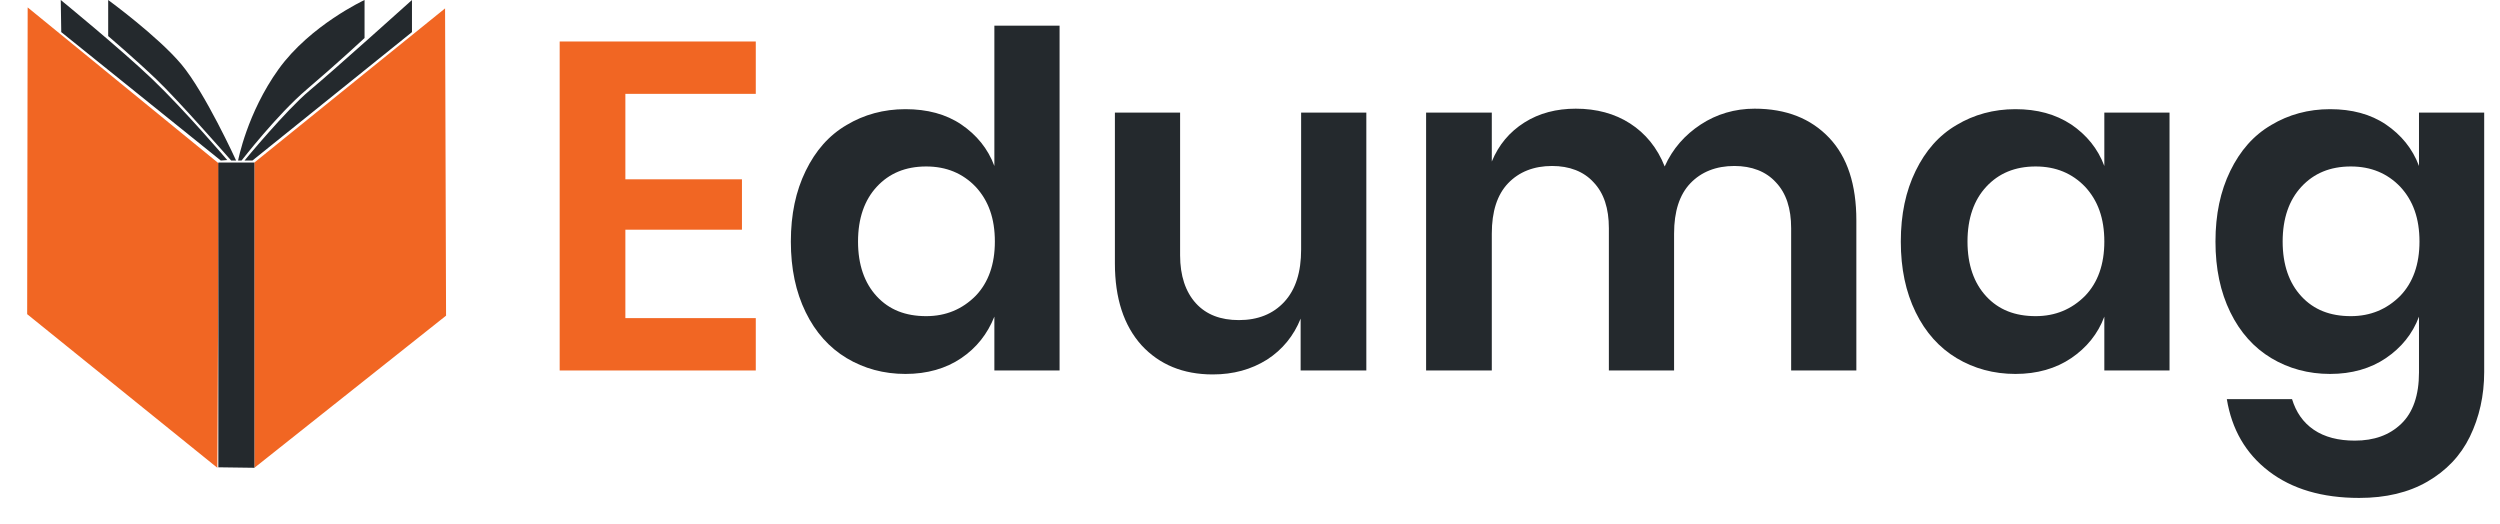
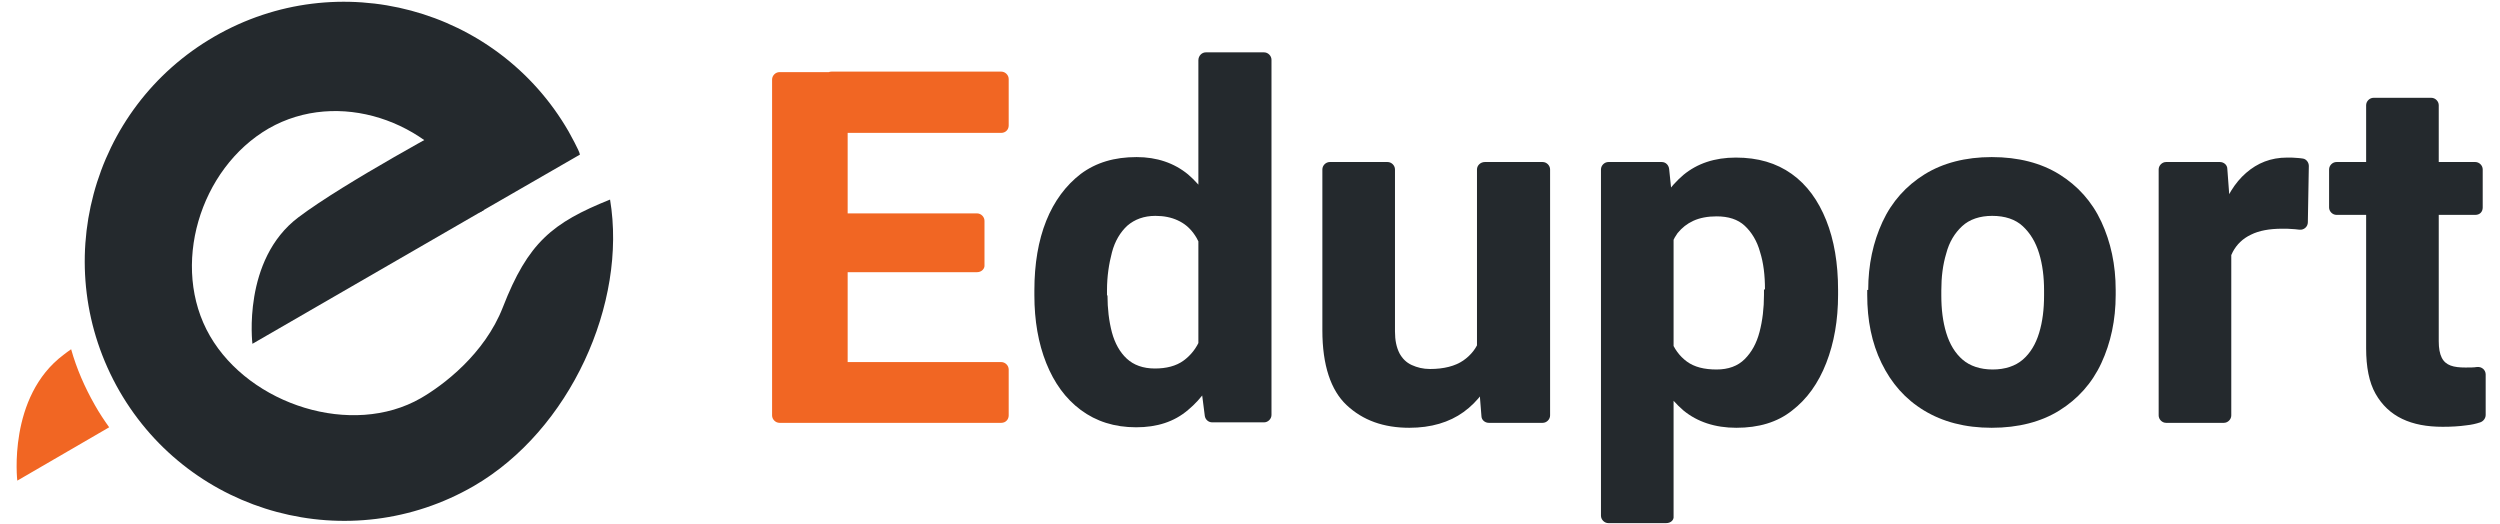
- <svg xmlns="http://www.w3.org/2000/svg" version="1.1" id="Layer_1" x="0px" y="0px" viewBox="0 0 506.1 105.9" style="enable-background:new 0 0 506.1 105.9;" xml:space="preserve">
+ <svg xmlns="http://www.w3.org/2000/svg" version="1.1" id="Layer_1" x="0px" y="0px" width="506.1px" height="105.9px" viewBox="0 0 506.1 105.9" style="enable-background:new 0 0 506.1 105.9;" xml:space="preserve">
  <style type="text/css">
- 	.st0{fill-rule:evenodd;clip-rule:evenodd;fill:#F16623;}
- 	.st1{fill:#24292D;}
+ 	.st0{fill-rule:evenodd;clip-rule:evenodd;fill:#24292D;}
+ 	.st1{fill-rule:evenodd;clip-rule:evenodd;fill:#F16623;}
	.st2{fill:#F16623;}
+ 	.st3{fill:#24292D;}
</style>
  <g>
-     <g>
-       <g>
-         <polygon class="st0" points="44,94.7 5.5,63.6 5.6,1.5 44.3,33.1    " />
-         <polygon class="st0" points="51.5,94.7 90.3,63.9 90.1,1.7 51.5,32.9    " />
-         <path class="st1" d="M12.4,6.5L12.3,0c0,0,12,9.8,18.5,16S46,32.4,46,32.4l-1.3,0.1L12.4,6.5z" />
-         <path class="st1" d="M21.9,7.3V0c0,0,10,7.3,14.8,13s11.1,19.5,11.1,19.5h-1c0,0-10.7-12.2-15.1-16.4S21.9,7.3,21.9,7.3z" />
-         <path class="st1" d="M83.4,6.5L83.4,0c0,0-15.9,14.3-20.7,18.3S49.5,32.5,49.5,32.5l1.6,0L83.4,6.5z" />
-         <path class="st1" d="M73.8,7.7V0c0,0-11,5.1-17.4,14s-8.2,18.5-8.2,18.5h0.7c0,0,7.2-9.3,13.2-14.4S73.8,7.7,73.8,7.7z" />
-       </g>
-       <polygon class="st1" points="44.2,32.9 51.5,32.9 51.5,94.7 44.2,94.6   " />
-     </g>
-     <g>
-       <path class="st2" d="M126.6,19v17.3h23.6v10.2h-23.6v17.9H153V75h-39.7V8.4H153V19H126.6z" />
-       <path class="st1" d="M194.6,25.2c3.1,2.1,5.4,4.9,6.7,8.4V5.2h13.2V75h-13.2V64.1c-1.4,3.5-3.6,6.3-6.7,8.4    c-3.1,2.1-6.9,3.2-11.3,3.2c-4.4,0-8.4-1.1-11.9-3.2c-3.5-2.1-6.3-5.2-8.3-9.3c-2-4.1-3-8.8-3-14.3c0-5.5,1-10.2,3-14.3    c2-4.1,4.7-7.2,8.3-9.3c3.5-2.1,7.5-3.2,11.9-3.2C187.7,22.1,191.5,23.1,194.6,25.2z M177.5,37.8c-2.5,2.7-3.8,6.4-3.8,11.1    c0,4.7,1.3,8.4,3.8,11.1c2.5,2.7,5.8,4,10,4c4,0,7.3-1.4,10-4.1c2.6-2.7,3.9-6.4,3.9-11c0-4.7-1.3-8.3-3.9-11.1    c-2.6-2.7-5.9-4.1-10-4.1C183.3,33.7,180,35.1,177.5,37.8z" />
-       <path class="st1" d="M276.6,22.8V75h-13.3V64.5c-1.4,3.5-3.7,6.3-6.8,8.3c-3.2,2-6.8,3-11,3c-6,0-10.8-2-14.4-5.9    c-3.6-4-5.4-9.5-5.4-16.6V22.8h13.2v28.9c0,4.1,1.1,7.4,3.2,9.7c2.1,2.3,5,3.4,8.7,3.4c3.8,0,6.9-1.2,9.2-3.7    c2.3-2.5,3.4-6,3.4-10.6V22.8H276.6z" />
-       <path class="st1" d="M370.3,27.9c3.7,3.9,5.5,9.5,5.5,16.7V75h-13.2V46.2c0-4-1-7.1-3.1-9.3c-2-2.2-4.9-3.3-8.4-3.3    c-3.7,0-6.7,1.2-8.9,3.5c-2.2,2.3-3.3,5.7-3.3,10.2V75h-13.2V46.2c0-4-1-7.1-3.1-9.3c-2-2.2-4.9-3.3-8.4-3.3    c-3.7,0-6.7,1.2-8.9,3.5c-2.2,2.3-3.3,5.7-3.3,10.2V75h-13.3V22.8H302v9.9c1.4-3.4,3.6-6,6.6-7.9c3-1.9,6.5-2.8,10.4-2.8    c4.2,0,7.9,1,11,3c3.1,2,5.5,4.9,7,8.7c1.6-3.6,4.1-6.4,7.3-8.5c3.2-2.1,6.9-3.2,10.9-3.2C361.6,22,366.6,24,370.3,27.9z" />
-       <path class="st1" d="M419.3,25.2c3.1,2.1,5.4,4.9,6.7,8.4V22.8h13.2V75H426V64.1c-1.3,3.5-3.6,6.3-6.7,8.4    c-3.1,2.1-6.9,3.2-11.3,3.2c-4.4,0-8.4-1.1-11.9-3.2c-3.5-2.1-6.3-5.2-8.3-9.3c-2-4.1-3-8.8-3-14.3c0-5.5,1-10.2,3-14.3    c2-4.1,4.7-7.2,8.3-9.3c3.5-2.1,7.5-3.2,11.9-3.2C412.4,22.1,416.1,23.1,419.3,25.2z M402.1,37.8c-2.5,2.7-3.8,6.4-3.8,11.1    c0,4.7,1.3,8.4,3.8,11.1c2.5,2.7,5.8,4,10,4c4,0,7.3-1.4,10-4.1c2.6-2.7,3.9-6.4,3.9-11c0-4.7-1.3-8.3-3.9-11.1    c-2.6-2.7-5.9-4.1-10-4.1C407.9,33.7,404.6,35.1,402.1,37.8z" />
-       <path class="st1" d="M483,25.2c3.1,2.1,5.4,4.9,6.7,8.4V22.8h13.2v52.5c0,4.8-1,9.2-2.9,13.1c-1.9,3.9-4.8,6.9-8.6,9.1    c-3.8,2.2-8.4,3.3-13.8,3.3c-7.5,0-13.6-1.8-18.3-5.4c-4.7-3.6-7.5-8.5-8.5-14.6H464c0.8,2.6,2.2,4.7,4.4,6.2    c2.2,1.5,5,2.2,8.3,2.2c3.9,0,7-1.1,9.4-3.4c2.4-2.3,3.6-5.8,3.6-10.4V64.1c-1.3,3.5-3.6,6.3-6.7,8.4c-3.1,2.1-6.9,3.2-11.3,3.2    c-4.4,0-8.4-1.1-11.9-3.2c-3.5-2.1-6.3-5.2-8.3-9.3c-2-4.1-3-8.8-3-14.3c0-5.5,1-10.2,3-14.3c2-4.1,4.7-7.2,8.3-9.3    c3.5-2.1,7.5-3.2,11.9-3.2C476.1,22.1,479.9,23.1,483,25.2z M465.9,37.8c-2.5,2.7-3.8,6.4-3.8,11.1c0,4.7,1.3,8.4,3.8,11.1    c2.5,2.7,5.8,4,10,4c4,0,7.3-1.4,10-4.1c2.6-2.7,3.9-6.4,3.9-11c0-4.7-1.3-8.3-3.9-11.1c-2.6-2.7-5.9-4.1-10-4.1    C471.7,33.7,468.4,35.1,465.9,37.8z" />
-     </g>
+     <path class="st0" d="M98,42.5L51.1,69.6c0,0-2.1-17,9.3-25.6c9.4-7.1,31.6-19,31.6-19" />
+     <path class="st1" d="M14.4,70.7c1.1,3.9,2.7,7.6,4.8,11.3c0.9,1.6,1.9,3.1,2.9,4.5L3.5,97.3c0,0-2-17,9.4-25.5   C13.3,71.5,13.8,71.1,14.4,70.7z" />
+     <path class="st0" d="M123.5,40.4c3.5,21-8.1,46.7-27.6,58c-25.1,14.5-57.2,5.9-71.7-19.2C9.7,54,18.3,21.9,43.4,7.4   c25.1-14.5,57.2-5.9,71.7,19.2c0.2,0.4,2.2,3.9,2.3,4.7L97.1,43c-0.4-0.8-1.7-4-2.1-4.7C86.9,24.3,68.4,18,54.4,26   c-14,8.1-20,28-11.9,42c8.1,14,28.8,20.6,42.7,12.6c4.5-2.6,12.9-8.9,16.6-18.4C106.9,49.1,111.8,45.1,123.5,40.4z" />
+     <path class="st2" d="M170.1,85.6h-12.3c-0.8,0-1.5-0.7-1.5-1.5v-68c0-0.8,0.7-1.5,1.5-1.5h12.3c0.8,0,1.5,0.7,1.5,1.5v68   C171.6,84.9,170.9,85.6,170.1,85.6z M202.7,26.9h-34.4c-0.8,0-1.5-0.7-1.5-1.5v-9.4c0-0.8,0.7-1.5,1.5-1.5h34.4   c0.8,0,1.5,0.7,1.5,1.5v9.4C204.2,26.3,203.5,26.9,202.7,26.9z M197.8,55.1h-29.6c-0.8,0-1.5-0.7-1.5-1.5v-8.9   c0-0.8,0.7-1.5,1.5-1.5h29.6c0.8,0,1.5,0.7,1.5,1.5v8.9C199.4,54.4,198.7,55.1,197.8,55.1z M202.7,85.6h-34.5   c-0.8,0-1.5-0.7-1.5-1.5v-9.3c0-0.8,0.7-1.5,1.5-1.5h34.5c0.8,0,1.5,0.7,1.5,1.5v9.3C204.2,84.9,203.6,85.6,202.7,85.6z" />
+     <path class="st3" d="M209.4,58.8c0-5.4,0.8-10.1,2.4-14.1s4-7.2,7-9.5c3.1-2.3,6.8-3.4,11.3-3.4c4.1,0,7.6,1.2,10.4,3.5   c2.8,2.4,5,5.6,6.6,9.7c1.6,4.1,2.7,8.7,3.3,13.8c0,0.1,0,0.1,0,0.2v1c0,0.1,0,0.1,0,0.2c-0.6,4.9-1.7,9.3-3.3,13.3   c-1.6,4-3.8,7.2-6.6,9.5c-2.8,2.4-6.3,3.5-10.5,3.5c-4.4,0-8.1-1.2-11.2-3.5c-3.1-2.3-5.4-5.5-7-9.5c-1.6-4-2.4-8.6-2.4-13.7V58.8z    M224.2,59.8c0,2.7,0.3,5.2,0.9,7.5c0.6,2.2,1.6,4,3,5.3c1.4,1.3,3.3,2,5.7,2c2.3,0,4.3-0.5,5.8-1.6c1.5-1.1,2.6-2.5,3.4-4.4   c0.8-1.9,1.2-4,1.4-6.5c0,0,0-0.1,0-0.1l0-5c-0.1-2.1-0.3-4-0.8-5.6c-0.5-1.6-1.1-3-2-4.2s-1.9-2-3.2-2.6c-1.3-0.6-2.8-0.9-4.5-0.9   c-2.3,0-4.2,0.7-5.7,2c-1.4,1.3-2.5,3.1-3.1,5.4c-0.6,2.3-1,4.8-1,7.7V59.8z M244.1,10.6h11.8c0.8,0,1.5,0.7,1.5,1.5v71.9   c0,0.8-0.7,1.5-1.5,1.5h-10.5c-0.8,0-1.4-0.6-1.5-1.3L242.6,74c0-0.1,0-0.1,0-0.2V12.2C242.6,11.3,243.3,10.6,244.1,10.6z" />
+     <path class="st3" d="M303.3,61.9c0.9,0,1.6,0.7,1.6,1.6c-0.1,4.1-0.9,7.8-2.1,11.1c-1.4,3.7-3.6,6.7-6.5,8.8   c-2.9,2.1-6.6,3.2-11,3.2c-5.2,0-9.4-1.5-12.7-4.6c-3.2-3-4.9-8.1-4.9-15.1V34.3c0-0.8,0.7-1.5,1.5-1.5h11.7c0.8,0,1.5,0.7,1.5,1.5   v32.8c0,1.8,0.3,3.2,0.9,4.4c0.6,1.1,1.4,1.9,2.5,2.4c1.1,0.5,2.3,0.8,3.7,0.8c2.8,0,5.1-0.6,6.7-1.7c1.6-1.1,2.8-2.6,3.4-4.5   c0.5-1.5,0.9-3.2,1-5.1c0-0.8,0.7-1.4,1.5-1.4L303.3,61.9z M300.6,32.8h11.7c0.8,0,1.5,0.7,1.5,1.5v49.8c0,0.8-0.7,1.5-1.5,1.5   h-10.9c-0.8,0-1.5-0.6-1.5-1.4L299,72.9c0,0,0-0.1,0-0.1V34.3C299,33.5,299.7,32.8,300.6,32.8z" />
+     <path class="st3" d="M337.3,105.9h-11.7c-0.8,0-1.5-0.7-1.5-1.5V34.3c0-0.8,0.7-1.5,1.5-1.5h10.8c0.8,0,1.4,0.6,1.5,1.4l0.9,8.7   c0,0.1,0,0.1,0,0.2v61.4C338.9,105.3,338.2,105.9,337.3,105.9z M372.1,59.7c0,5.1-0.8,9.7-2.4,13.8c-1.6,4.1-3.9,7.3-6.9,9.6   c-3,2.4-6.8,3.5-11.3,3.5c-4.3,0-7.9-1.2-10.7-3.5c-2.8-2.4-4.9-5.5-6.5-9.5c-1.5-4-2.6-8.4-3.3-13.2c0-0.1,0-0.2,0-0.2v-1.3   c0-0.1,0-0.1,0-0.2c0.7-5.1,1.7-9.7,3.3-13.7c1.5-4.1,3.7-7.2,6.5-9.6c2.8-2.3,6.3-3.5,10.6-3.5c4.5,0,8.2,1.1,11.3,3.3   c3.1,2.2,5.4,5.4,7,9.4c1.6,4,2.4,8.7,2.4,14.1V59.7z M357.3,58.6c0-2.9-0.3-5.4-1-7.6c-0.6-2.2-1.7-4-3.1-5.3   c-1.4-1.3-3.3-1.9-5.7-1.9c-1.8,0-3.4,0.3-4.7,0.9c-1.3,0.6-2.3,1.4-3.2,2.5c-0.8,1.1-1.4,2.5-1.9,4.1c-0.4,1.6-0.6,3.5-0.7,5.6   l0,5.3c0,0,0,0.1,0,0.1c0.1,2.4,0.5,4.5,1.2,6.4c0.7,1.9,1.8,3.4,3.3,4.5c1.5,1.1,3.5,1.6,6,1.6c2.4,0,4.3-0.7,5.7-2.1   c1.4-1.4,2.4-3.2,3-5.5c0.6-2.3,0.9-4.8,0.9-7.5V58.6z" />
+     <path class="st3" d="M378.2,58.7c0-5.1,1-9.7,2.9-13.8s4.8-7.3,8.5-9.6c3.7-2.3,8.3-3.5,13.6-3.5c5.4,0,10,1.2,13.7,3.5   s6.6,5.5,8.5,9.6c1.9,4.1,2.9,8.7,2.9,13.8v1c0,5.1-1,9.7-2.9,13.8c-1.9,4.1-4.8,7.3-8.5,9.6c-3.7,2.3-8.3,3.5-13.7,3.5   s-9.9-1.2-13.7-3.5c-3.8-2.3-6.6-5.5-8.6-9.6c-2-4.1-2.9-8.7-2.9-13.8V58.7z M393,59.8c0,2.8,0.3,5.3,1,7.6   c0.7,2.3,1.8,4.1,3.3,5.4c1.5,1.3,3.6,2,6.1,2c2.5,0,4.6-0.7,6.1-2c1.5-1.3,2.6-3.1,3.3-5.4c0.7-2.3,1-4.8,1-7.6v-1   c0-2.7-0.3-5.2-1-7.5c-0.7-2.3-1.8-4.1-3.3-5.5s-3.6-2.1-6.2-2.1c-2.5,0-4.6,0.7-6.1,2.1s-2.6,3.2-3.2,5.5c-0.7,2.3-1,4.8-1,7.5   V59.8z" />
+     <path class="st3" d="M450.2,85.6h-11.7c-0.8,0-1.5-0.7-1.5-1.5V34.3c0-0.8,0.7-1.5,1.5-1.5h10.9c0.8,0,1.5,0.6,1.5,1.4l0.8,10.7   c0,0,0,0.1,0,0.1v39.1C451.7,84.9,451,85.6,450.2,85.6z M467.2,45c0,0.9-0.8,1.6-1.7,1.5c-0.3,0-0.6-0.1-0.9-0.1   c-1-0.1-1.9-0.1-2.6-0.1c-2.6,0-4.7,0.4-6.3,1.2c-1.7,0.8-2.9,2-3.7,3.5c-0.6,1.1-0.9,2.3-1.2,3.8c-0.1,1-1.2,1.6-2.1,1.2v0   c-0.6-0.2-0.9-0.8-0.9-1.4c0.1-4.2,0.7-7.9,1.7-11.2c1.2-3.6,2.9-6.4,5.2-8.4c2.3-2,5-3.1,8.3-3.1c0.7,0,1.5,0,2.4,0.1   c0.3,0,0.6,0.1,0.8,0.1c0.7,0.1,1.2,0.8,1.2,1.5L467.2,45z" />
+     <path class="st3" d="M501.1,43.5H473c-0.8,0-1.5-0.7-1.5-1.5v-7.7c0-0.8,0.7-1.5,1.5-1.5h28.1c0.8,0,1.5,0.7,1.5,1.5V42   C502.6,42.9,502,43.5,501.1,43.5z M492.2,19.8c0.8,0,1.5,0.7,1.5,1.5v47.8c0,1.4,0.2,2.5,0.6,3.3c0.4,0.8,1,1.3,1.8,1.6   c0.8,0.3,1.8,0.4,3,0.4c0.9,0,1.7,0,2.3-0.1l0.1,0c0.9-0.1,1.7,0.6,1.7,1.5l0,8.2c0,0.7-0.5,1.3-1.1,1.5c-0.9,0.3-1.8,0.5-2.8,0.6   c-1.4,0.2-3,0.3-4.8,0.3c-3.2,0-5.9-0.5-8.2-1.6c-2.3-1.1-4.1-2.8-5.4-5.1c-1.3-2.3-1.9-5.4-1.9-9.2V21.3c0-0.8,0.7-1.5,1.5-1.5   H492.2z" />
  </g>
</svg>
